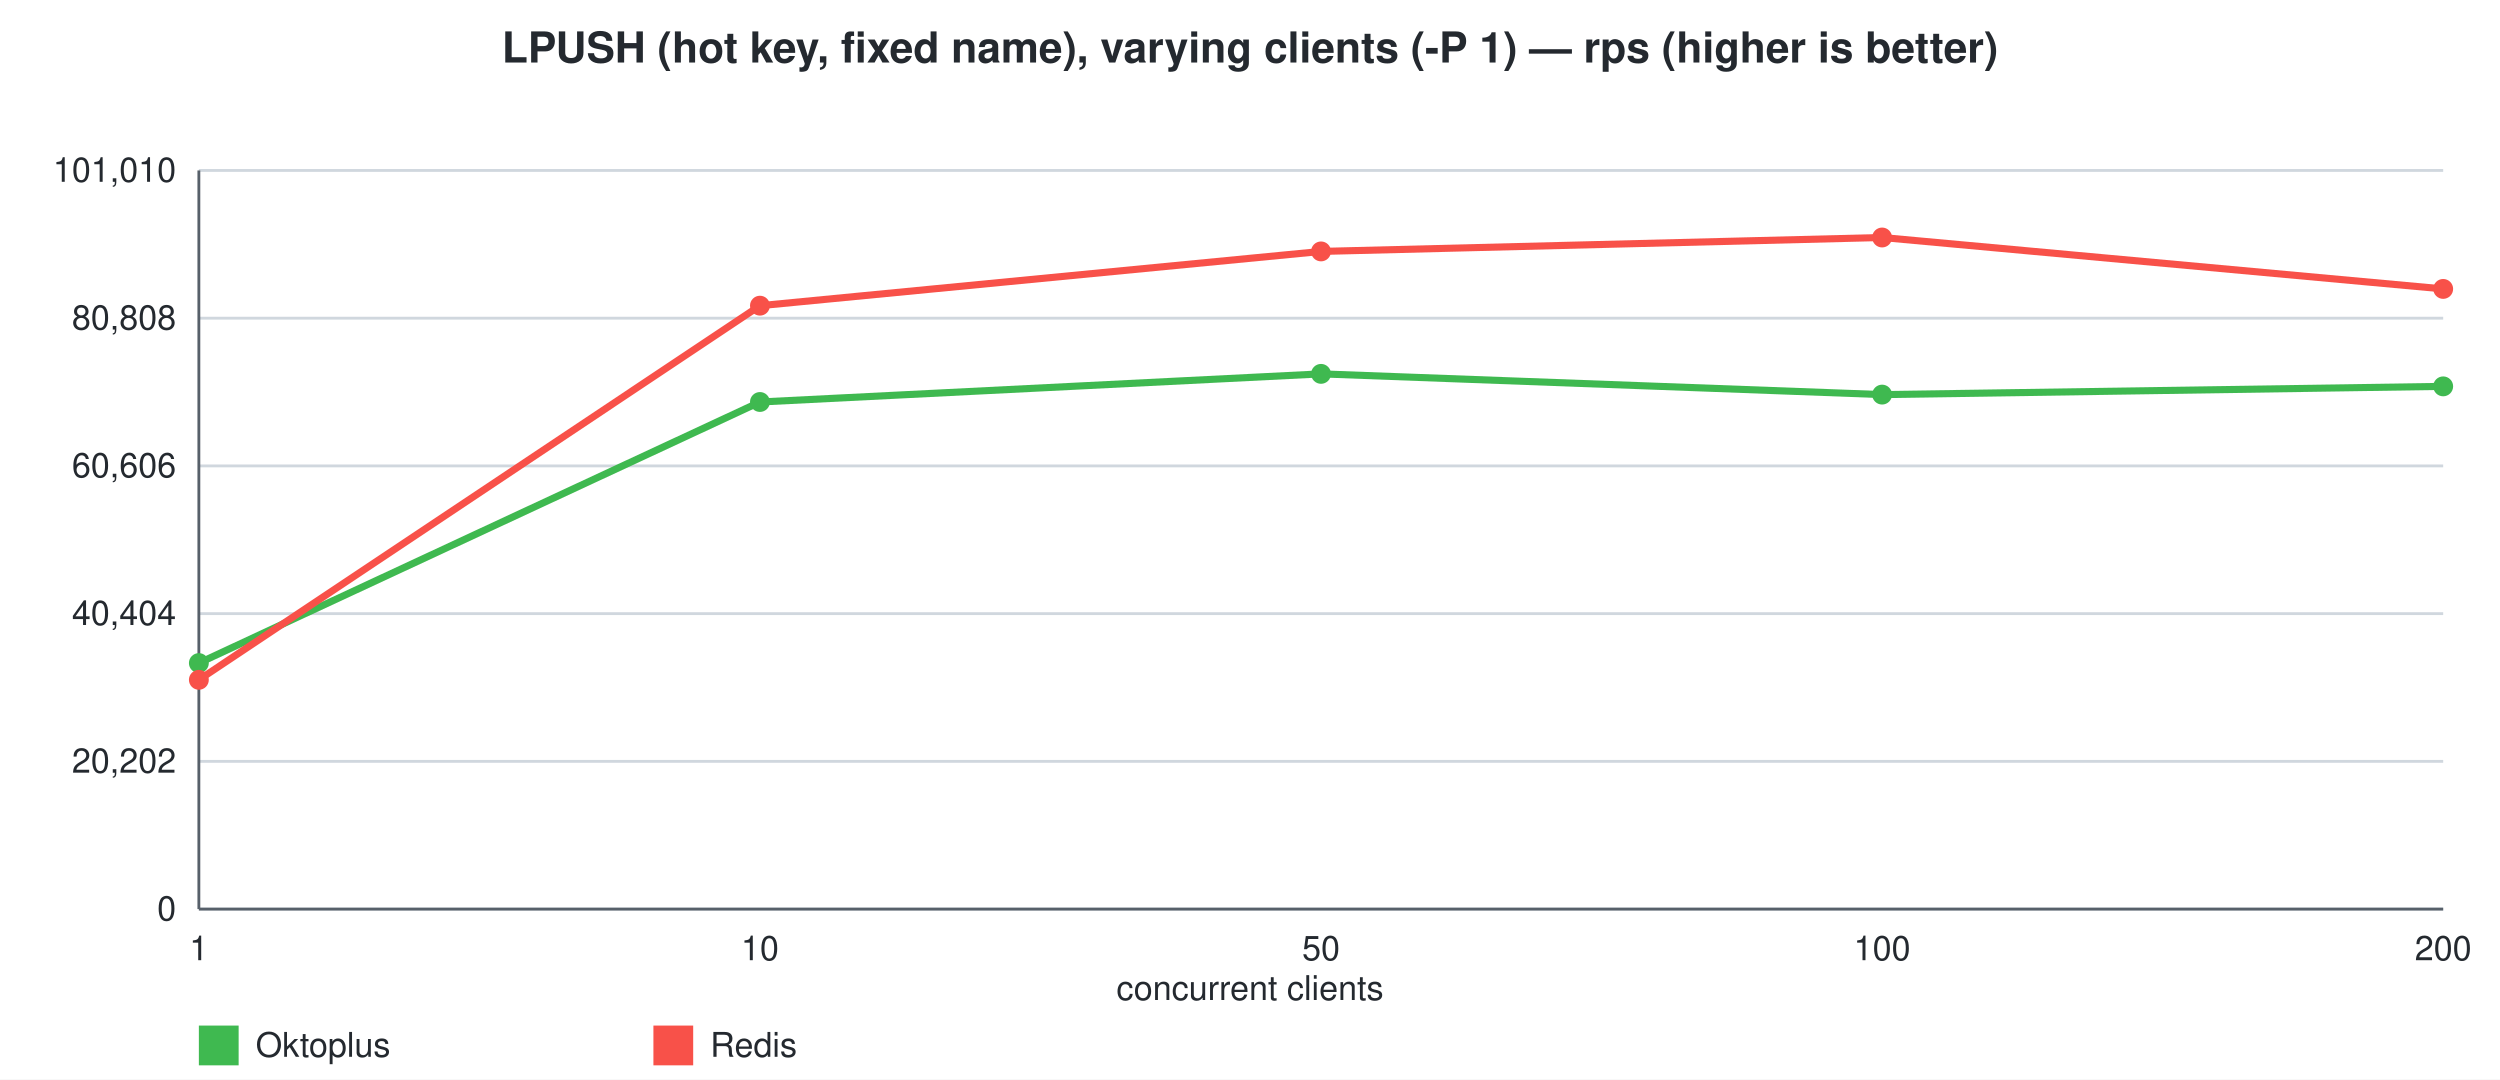
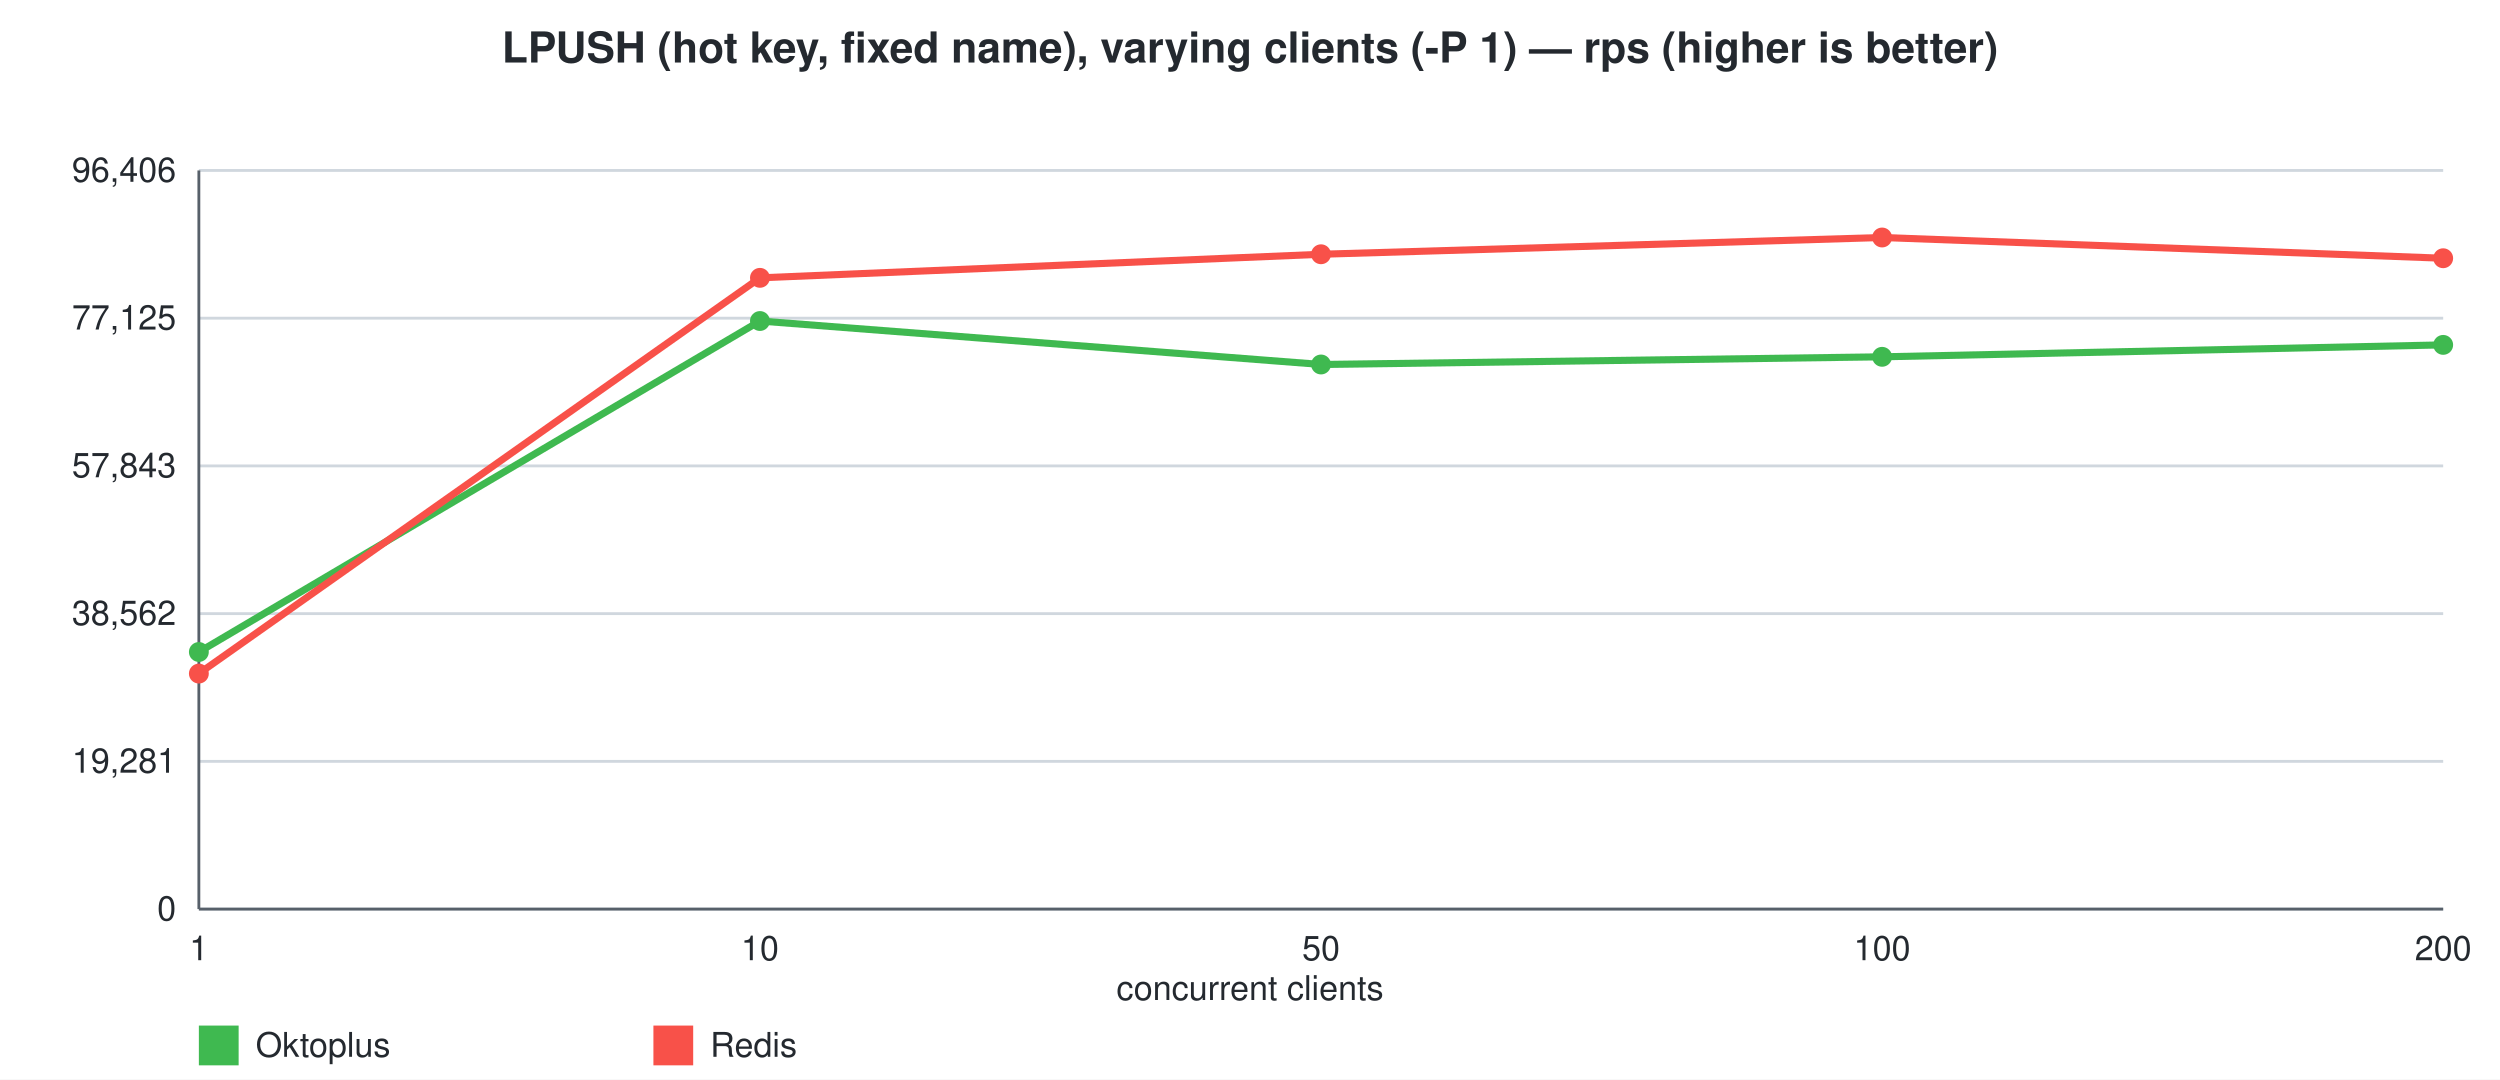
<svg xmlns="http://www.w3.org/2000/svg" width="880" height="380" viewBox="0 0 880 380" font-family="-apple-system, Segoe UI, Helvetica, Arial, sans-serif" font-size="12">
  <rect width="880" height="380" fill="#ffffff" />
  <text x="440.0" y="22" text-anchor="middle" fill="#24292f" font-size="15" font-weight="600">LPUSH (hot key, fixed name), varying clients (-P 1) — rps (higher is better)</text>
  <line x1="70" y1="320.0" x2="860" y2="320.0" stroke="#d0d7de" stroke-width="1" />
  <text x="62" y="324.0" text-anchor="end" fill="#24292f">0</text>
  <line x1="70" y1="268.0" x2="860" y2="268.0" stroke="#d0d7de" stroke-width="1" />
-   <text x="62" y="272.0" text-anchor="end" fill="#24292f">20,202</text>
+   <text x="62" y="272.0" text-anchor="end" fill="#24292f">19,281</text>
  <line x1="70" y1="216.0" x2="860" y2="216.0" stroke="#d0d7de" stroke-width="1" />
-   <text x="62" y="220.0" text-anchor="end" fill="#24292f">40,404</text>
+   <text x="62" y="220.0" text-anchor="end" fill="#24292f">38,562</text>
  <line x1="70" y1="164.0" x2="860" y2="164.0" stroke="#d0d7de" stroke-width="1" />
-   <text x="62" y="168.0" text-anchor="end" fill="#24292f">60,606</text>
+   <text x="62" y="168.0" text-anchor="end" fill="#24292f">57,843</text>
  <line x1="70" y1="112.0" x2="860" y2="112.0" stroke="#d0d7de" stroke-width="1" />
-   <text x="62" y="116.0" text-anchor="end" fill="#24292f">80,808</text>
+   <text x="62" y="116.0" text-anchor="end" fill="#24292f">77,125</text>
  <line x1="70" y1="60.0" x2="860" y2="60.0" stroke="#d0d7de" stroke-width="1" />
-   <text x="62" y="64.0" text-anchor="end" fill="#24292f">101,010</text>
+   <text x="62" y="64.0" text-anchor="end" fill="#24292f">96,406</text>
  <line x1="70" y1="60" x2="70" y2="320" stroke="#57606a" stroke-width="1" />
  <line x1="70" y1="320" x2="860" y2="320" stroke="#57606a" stroke-width="1" />
  <text x="70.0" y="338" text-anchor="middle" fill="#24292f">1</text>
  <text x="267.5" y="338" text-anchor="middle" fill="#24292f">10</text>
  <text x="465.0" y="338" text-anchor="middle" fill="#24292f">50</text>
  <text x="662.5" y="338" text-anchor="middle" fill="#24292f">100</text>
  <text x="860.0" y="338" text-anchor="middle" fill="#24292f">200</text>
  <text x="440.0" y="352" text-anchor="middle" fill="#24292f">concurrent clients</text>
-   <polyline fill="none" stroke="#3fb950" stroke-width="2.5" points="70.0,233.4 267.5,141.5 465.0,131.6 662.5,138.9 860.0,136.0" />
-   <circle cx="70.0" cy="233.4" r="3.5" fill="#3fb950" />
-   <circle cx="267.5" cy="141.5" r="3.5" fill="#3fb950" />
-   <circle cx="465.0" cy="131.6" r="3.5" fill="#3fb950" />
-   <circle cx="662.5" cy="138.9" r="3.5" fill="#3fb950" />
-   <circle cx="860.0" cy="136.0" r="3.5" fill="#3fb950" />
-   <polyline fill="none" stroke="#f85149" stroke-width="2.5" points="70.0,239.3 267.5,107.6 465.0,88.5 662.5,83.6 860.0,101.7" />
-   <circle cx="70.0" cy="239.3" r="3.5" fill="#f85149" />
-   <circle cx="267.5" cy="107.6" r="3.5" fill="#f85149" />
-   <circle cx="465.0" cy="88.5" r="3.5" fill="#f85149" />
+   <polyline fill="none" stroke="#3fb950" stroke-width="2.5" points="70.0,229.5 267.5,113.0 465.0,128.3 662.5,125.6 860.0,121.4" />
+   <circle cx="70.0" cy="229.5" r="3.5" fill="#3fb950" />
+   <circle cx="267.5" cy="113.0" r="3.5" fill="#3fb950" />
+   <circle cx="465.0" cy="128.3" r="3.5" fill="#3fb950" />
+   <circle cx="662.5" cy="125.6" r="3.5" fill="#3fb950" />
+   <circle cx="860.0" cy="121.4" r="3.5" fill="#3fb950" />
+   <polyline fill="none" stroke="#f85149" stroke-width="2.5" points="70.0,237.1 267.5,97.8 465.0,89.5 662.5,83.6 860.0,90.9" />
+   <circle cx="70.0" cy="237.1" r="3.5" fill="#f85149" />
+   <circle cx="267.5" cy="97.8" r="3.5" fill="#f85149" />
+   <circle cx="465.0" cy="89.5" r="3.5" fill="#f85149" />
  <circle cx="662.5" cy="83.6" r="3.5" fill="#f85149" />
-   <circle cx="860.0" cy="101.7" r="3.5" fill="#f85149" />
+   <circle cx="860.0" cy="90.9" r="3.5" fill="#f85149" />
  <rect x="70" y="361" width="14" height="14" fill="#3fb950" />
  <text x="90" y="372" fill="#24292f">Oktoplus</text>
  <rect x="230" y="361" width="14" height="14" fill="#f85149" />
  <text x="250" y="372" fill="#24292f">Redis</text>
</svg>
